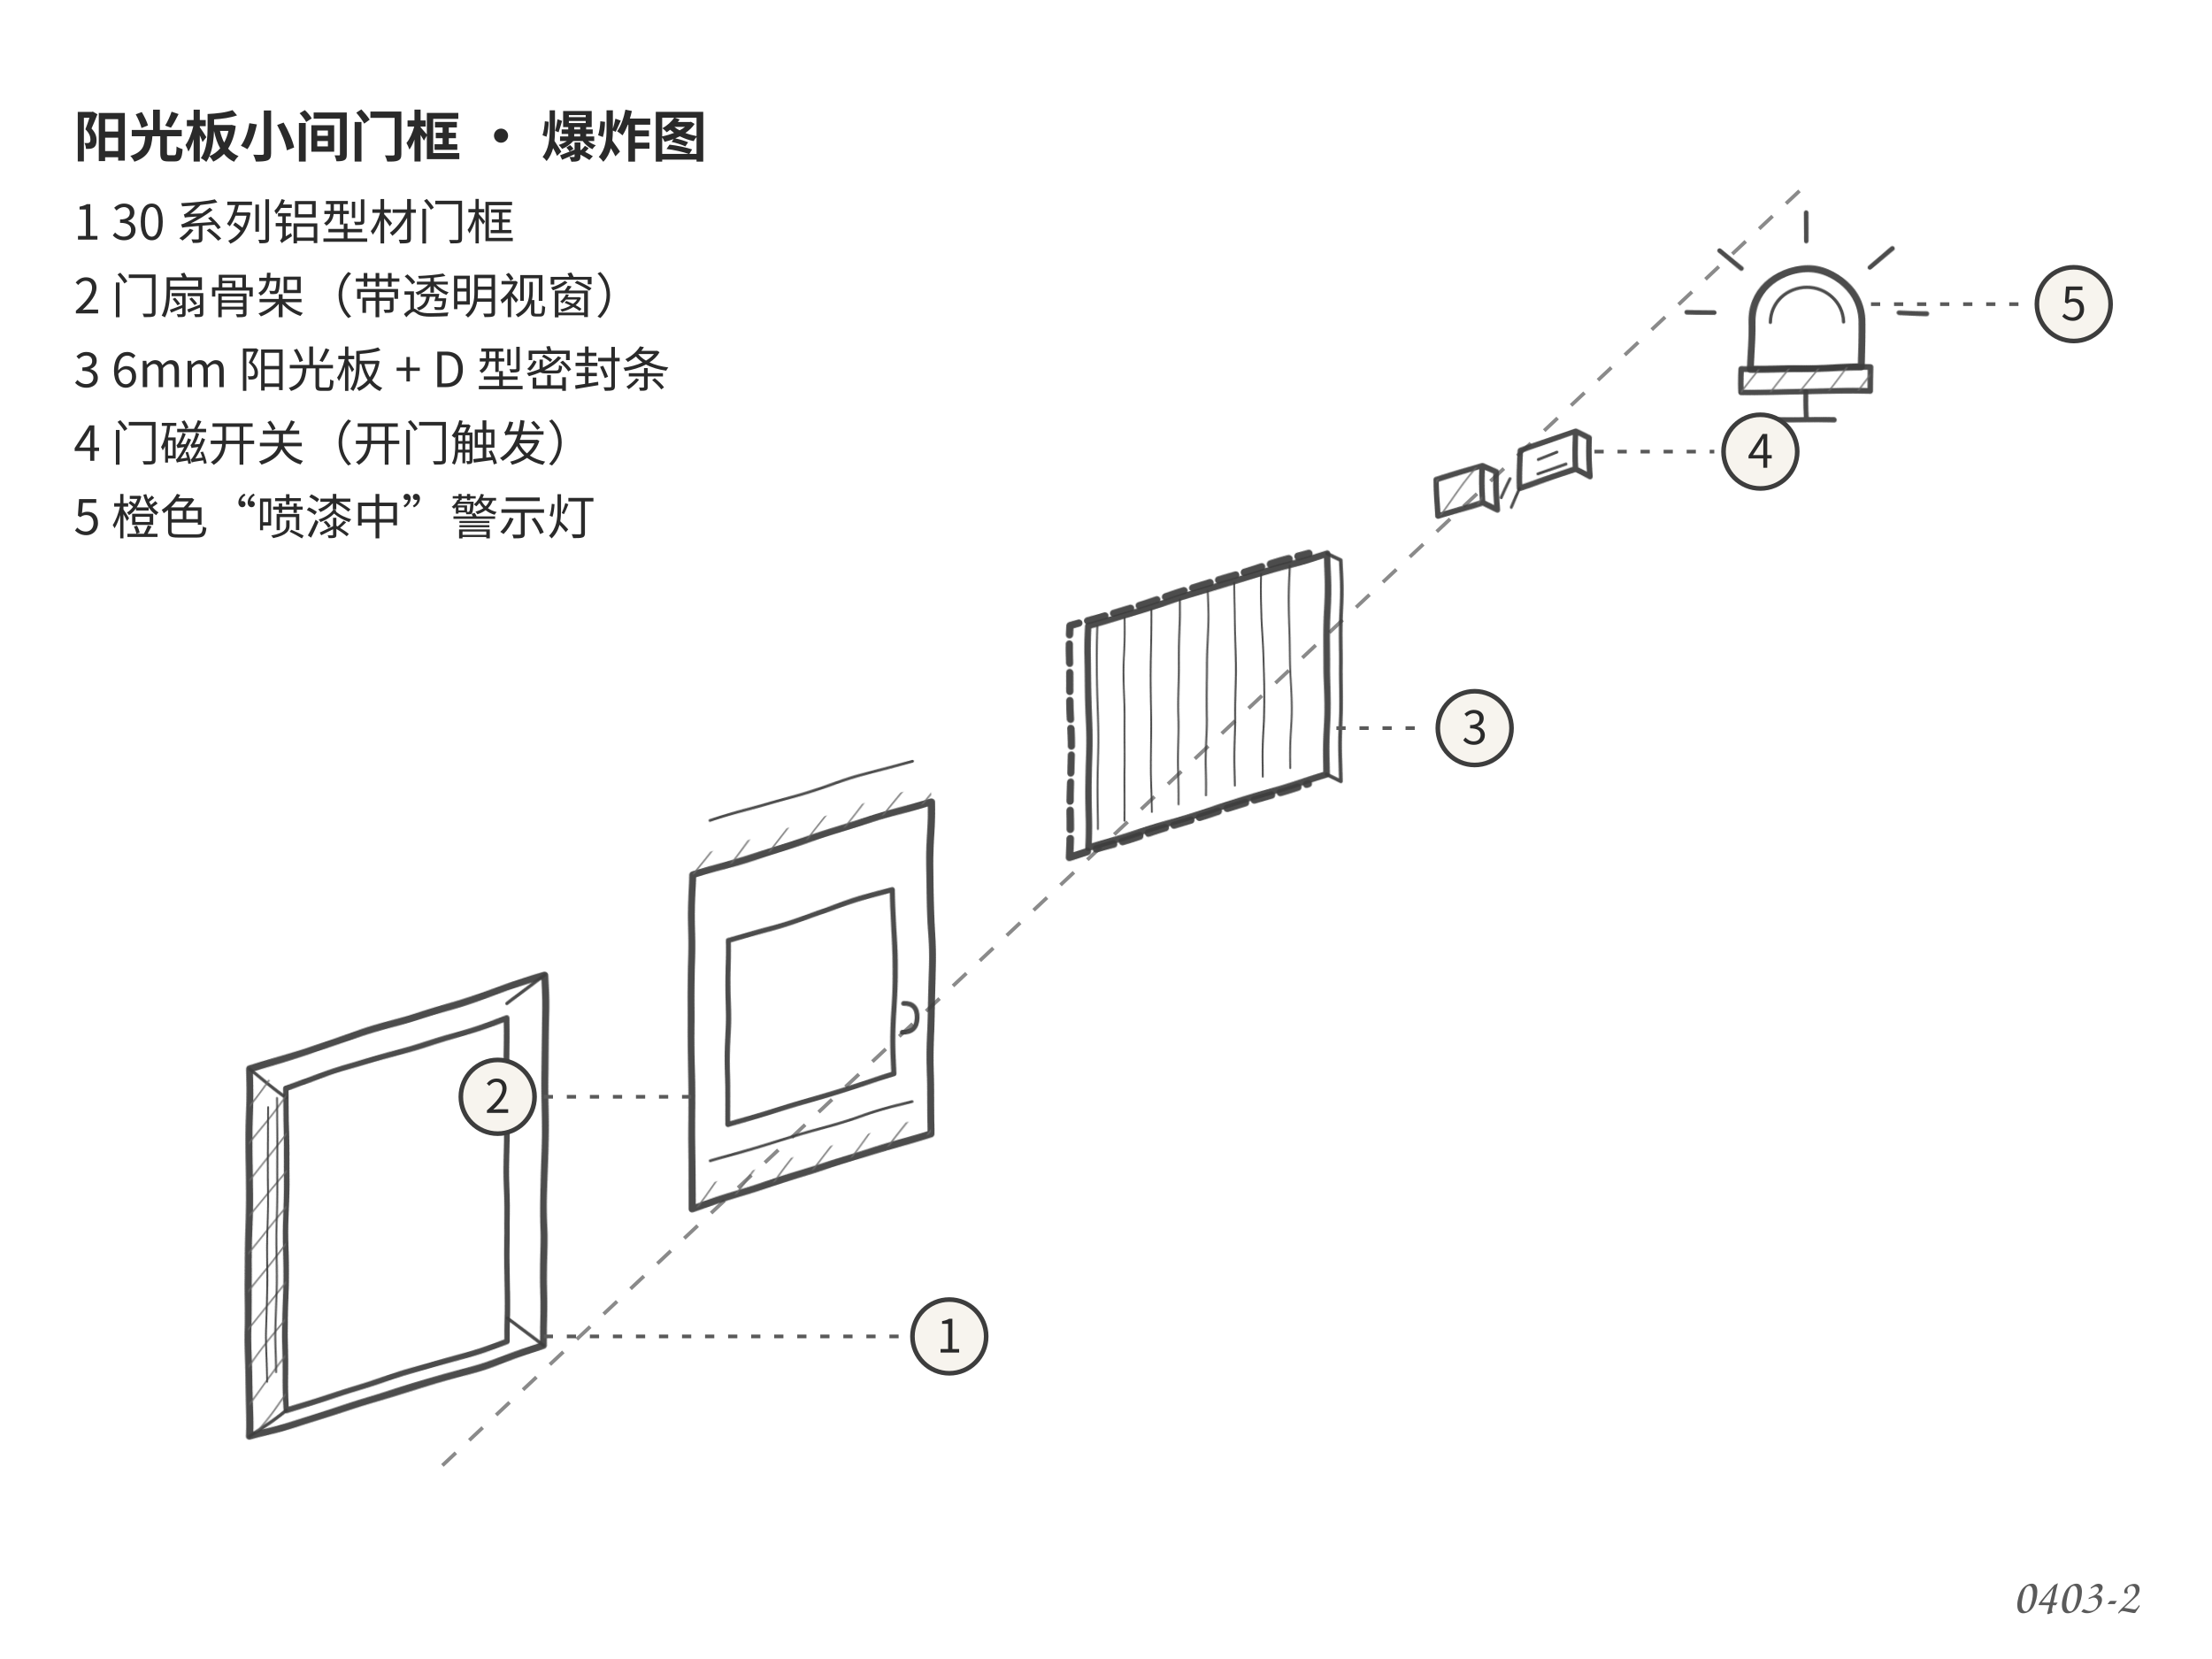
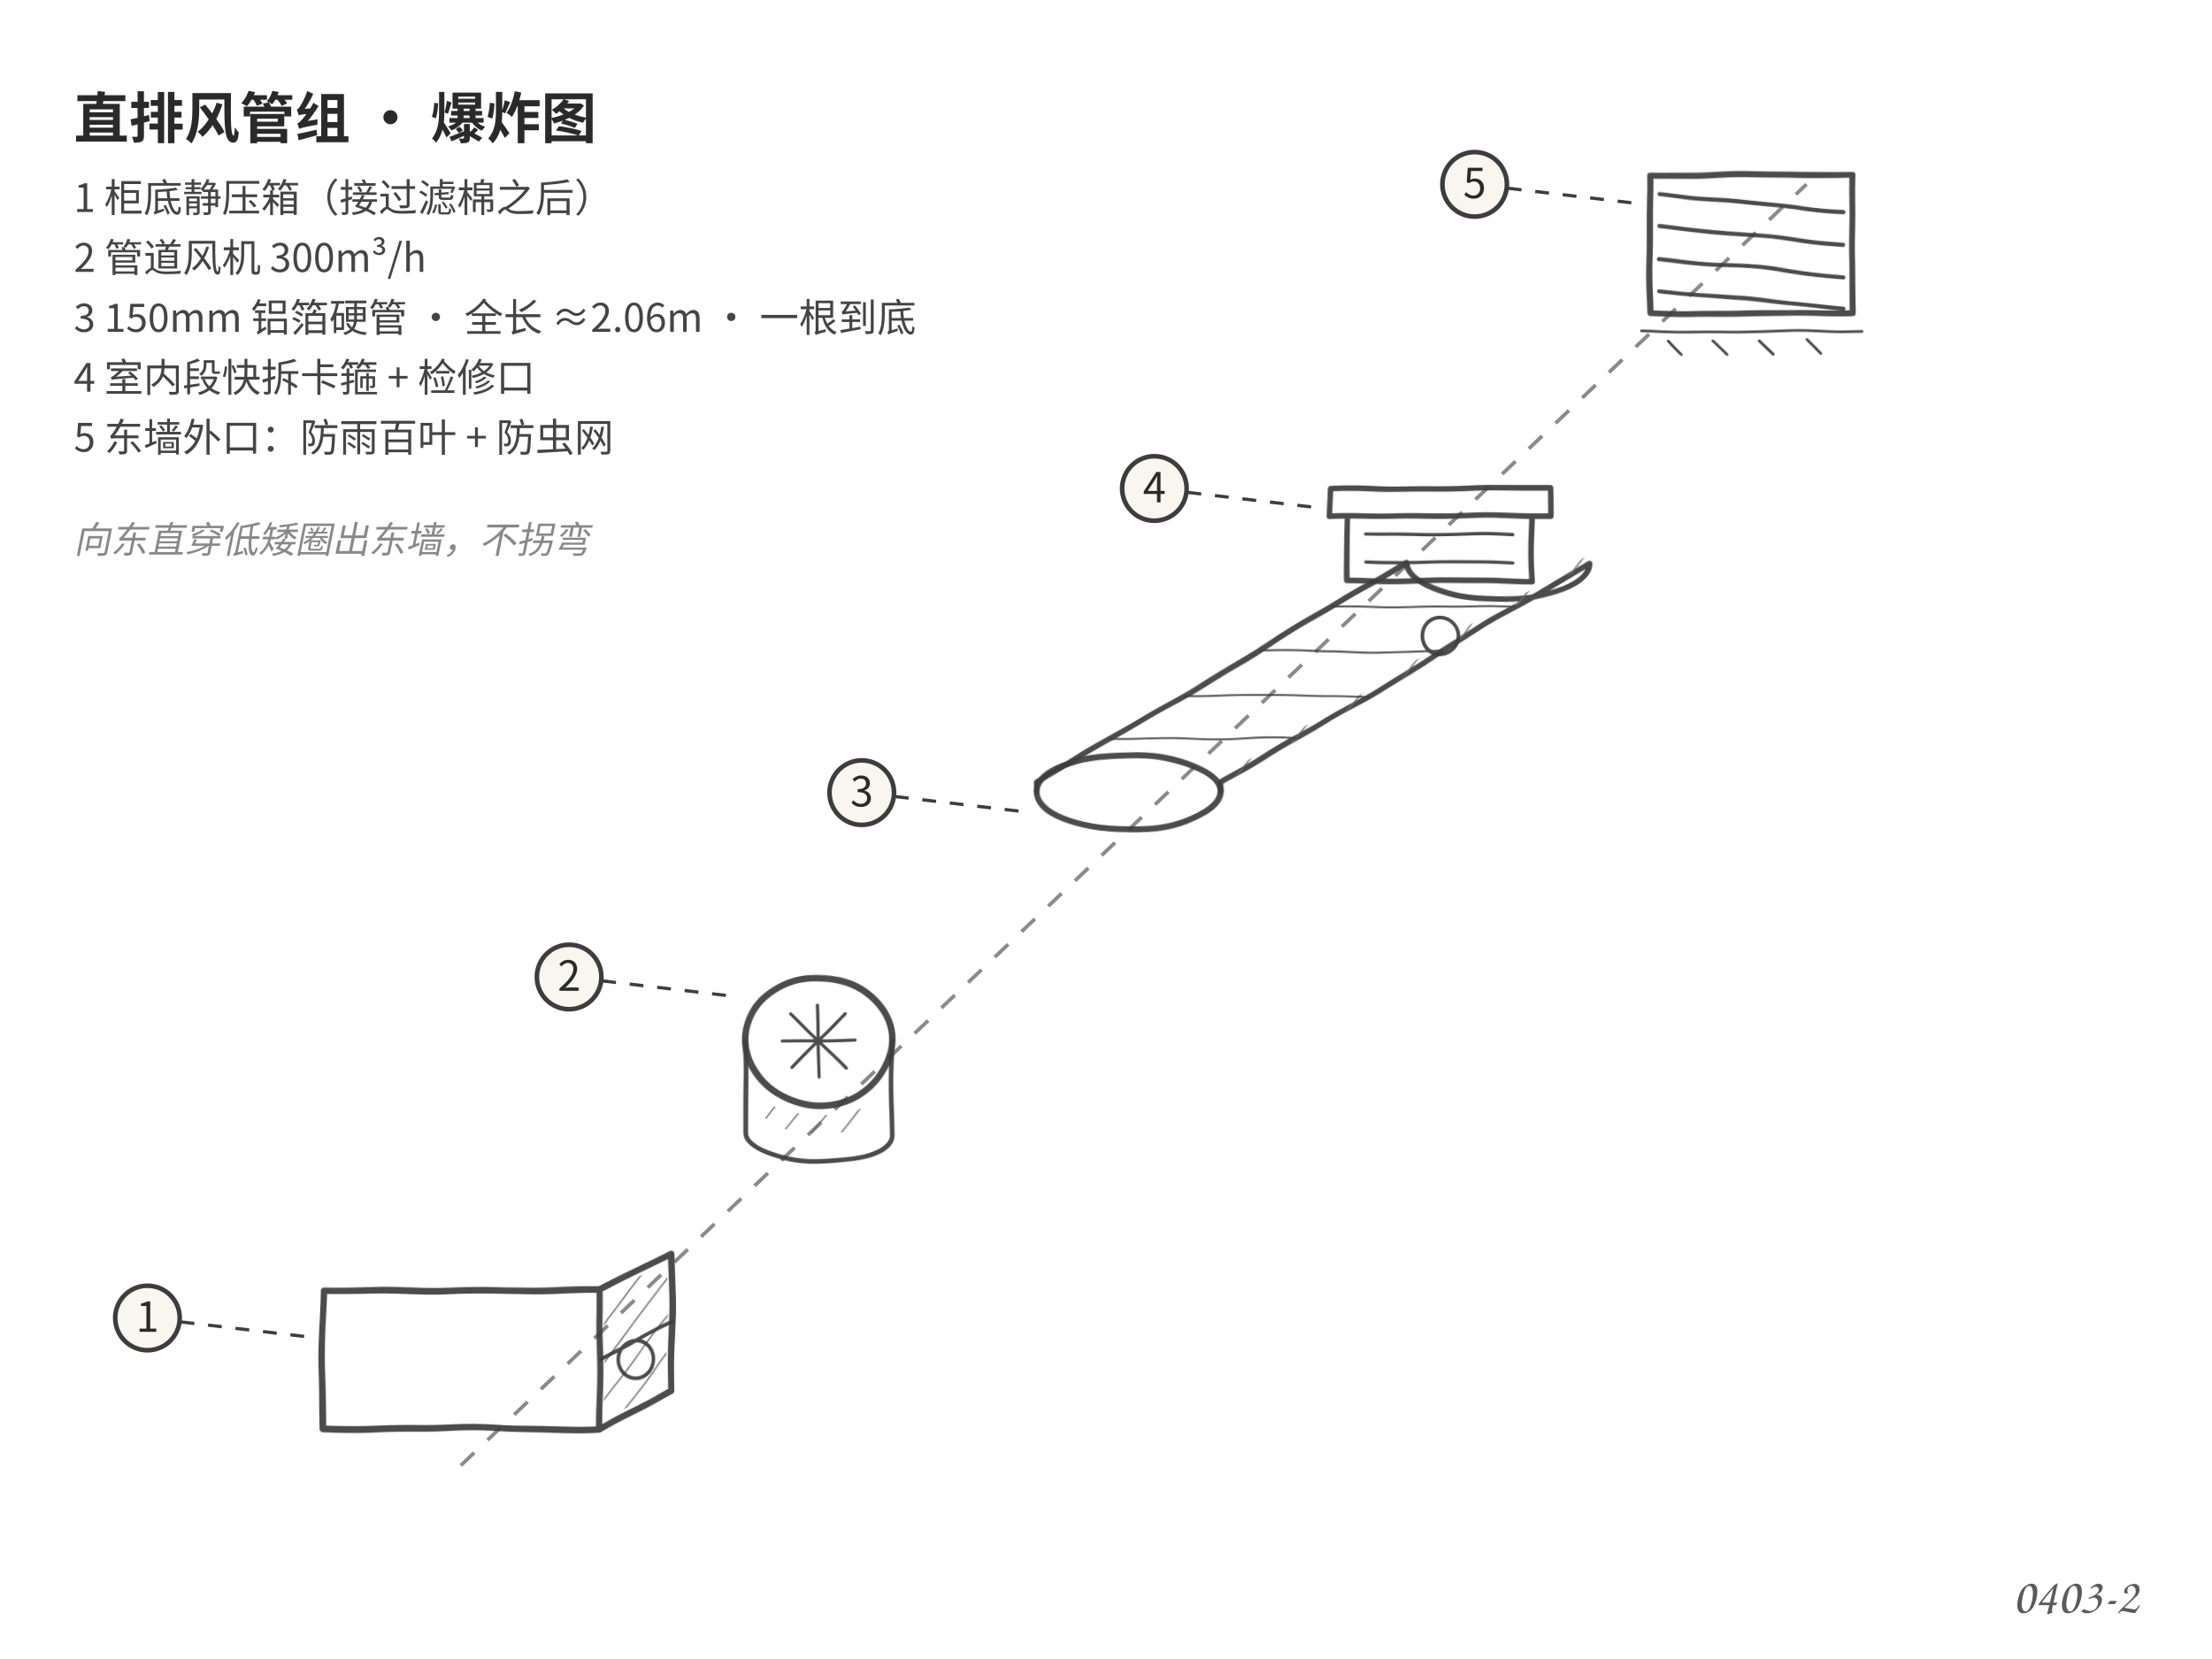
<svg xmlns="http://www.w3.org/2000/svg" viewBox="0 0 480 360" width="480" height="360" font-family="'Noto Sans SC','PingFang SC','Noto Sans CJK SC',sans-serif">
  <defs>
    <filter id="p0403-2-pencil" x="-5%" y="-5%" width="110%" height="110%">
-       <feTurbulence type="fractalNoise" baseFrequency="0.045" numOctaves="2" seed="4" result="n" />
+       <feTurbulence type="fractalNoise" baseFrequency="0.045" numOctaves="2" seed="47" result="n" />
      <feDisplacementMap in="SourceGraphic" in2="n" scale="1.4" xChannelSelector="R" yChannelSelector="G" />
    </filter>
    <pattern id="p0403-2-shade" width="5" height="5" patternUnits="userSpaceOnUse" patternTransform="rotate(38)">
      <line x1="0" y1="0" x2="0" y2="5" stroke="#6b6b6b" stroke-width="0.7" stroke-opacity="0.8" />
    </pattern>
    <pattern id="p0403-2-shade2" width="4" height="4" patternUnits="userSpaceOnUse" patternTransform="rotate(38)">
      <line x1="0" y1="0" x2="0" y2="4" stroke="#4a4a4a" stroke-width="0.8" />
      <line x1="0" y1="2" x2="4" y2="2" stroke="#4a4a4a" stroke-width="0.5" stroke-opacity="0.6" />
    </pattern>
  </defs>
-   <path d="M96 318 L392 40" stroke="#8a8a8a" stroke-width="0.8" stroke-dasharray="4 4" fill="none" />
+   <path d="M100 318 L392 40" stroke="#8a8a8a" stroke-width="0.8" stroke-dasharray="4 4" fill="none" />
  <g filter="url(#p0403-2-pencil)" stroke="#3d3d3d" fill="none" stroke-linecap="round" stroke-linejoin="round" stroke-opacity="0.92">
-     <path d="M54 312 l64 -20 v-80 l-64 20 Z" stroke-width="1.5" />
-     <path d="M62 306 l48 -15 v-70 l-48 15 Z" stroke-width="1.2" />
-     <path d="M54 312 l8 -6 M118 292 l-8 -6 M54 232 l8 6 M118 212 l-8 6" stroke-width="0.7" />
-     <path d="M54 312 l8 -6 v-70 l-8 -4 Z" fill="url(#p0403-2-shade)" stroke="none" />
-     <path d="M58 300 v-60 M60 298 v-60" stroke-width="0.4" />
-     <path d="M150 262 l52 -16 v-72 l-52 16 Z" stroke-width="1.5" />
-     <path d="M158 244 l36 -11 v-40 l-36 11 Z" stroke-width="1.1" />
-     <path d="M150 262 l52 -16 v-4 l-52 16 Z M150 190 l52 -16 v-4 l-52 16 Z" fill="url(#p0403-2-shade)" stroke="none" />
-     <path d="M154 252 l44 -13 M154 178 l44 -13" stroke-width="0.6" />
-     <path d="M196 218 q3 0 3 3 q0 3 -3 3" stroke-width="1" />
-     <path d="M236 184 l52 -16 v-48 l-52 16 Z" stroke-width="1.4" />
-     <path d="M238 180.0 v-44" stroke-width="0.4" />
-     <path d="M244 178.1 v-44" stroke-width="0.4" />
-     <path d="M250 176.2 v-44" stroke-width="0.4" />
-     <path d="M256 174.3 v-44" stroke-width="0.4" />
-     <path d="M262 172.4 v-44" stroke-width="0.4" />
-     <path d="M268 170.5 v-44" stroke-width="0.4" />
-     <path d="M274 168.6 v-44" stroke-width="0.4" />
-     <path d="M280 166.7 v-44" stroke-width="0.4" />
-     <path d="M232 186 l52 -16 M232 186 v-50 l52 -16" stroke-width="1.6" stroke-dasharray="4 2" />
-     <path d="M288 168 l3 1.5 v-48 l-3 -1.5" stroke-width="0.8" />
-     <path d="M312 104 l10 -3 v8 l-10 3 Z M322 101 l3 1.5 v8 l-3 -1.5" stroke-width="1.2" />
-     <path d="M312 104 l10 -3 v8 l-10 3 Z" fill="url(#p0403-2-shade)" stroke="none" />
-     <path d="M330 98 l12 -4 v8 l-12 4 Z M342 94 l3 1.5 v8 l-3 -1.5" stroke-width="1.2" />
-     <path d="M334 100 l4 -1.5 M334 103 l6 -2" stroke-width="0.6" />
-     <path d="M326 108 l2 -4 M328 110 l2 -4" stroke-width="0.6" />
-     <path d="M380 70 a12 12 0 0 1 24 0 v10 h-24 Z" stroke-width="1.5" />
-     <path d="M384 70 a8 8 0 0 1 16 0" stroke-width="0.7" />
-     <path d="M378 80 h28 v5 h-28 Z" stroke-width="1.2" />
-     <path d="M378 80 h28 v5 h-28 Z" fill="url(#p0403-2-shade)" stroke="none" />
-     <path d="M392 85 v6 M386 91 h12" stroke-width="1.1" />
-     <path d="M392 52 v-6 M378 58 l-5 -4 M406 58 l5 -4 M372 68 h-6 M412 68 h6" stroke-width="1" />
+     <path d="M70.0 280.0 h60 v30 h-60 Z M130.0 280.0 l16 -8 v30 l-16 8" stroke-width="1.4" />
+     <path d="M131.0 281.0 l14 -7 v27 l-14 7 Z" fill="url(#p0403-2-shade)" stroke="none" />
+     <path d="M130.0 295.0 l16 -8 M138.0 291.0 a4 4 0 1 0 0.1 0" stroke-width="0.8" />
+     <path d="M161.5 226.0 a16 14 0 1 0 32 0 a16 14 0 1 0 -32 0" stroke-width="1.4" />
+     <path d="M161.5 226.0 v20 a16 6 0 0 0 32 0 v-20" stroke-width="1" />
+     <path d="M165.5 242.0 a12 4 0 0 0 24 0 v-4 a12 4 0 0 1 -24 0 Z" fill="url(#p0403-2-shade)" stroke="none" />
+     <path d="M169.5 226.0 h16 M177.5 218.0 v16 M171.5 220.0 l12 12 M183.5 220.0 l-12 12" stroke-width="0.7" />
+     <path d="M225.0 172.0 a20 8 0 1 0 40 0 a20 8 0 1 0 -40 0" stroke-width="1.3" />
+     <path d="M225.0 172.0 v-2 M265.0 172.0 v-2 M225.0 170.0 L305.0 122.0 M265.0 170.0 L345.0 122.0 M305.0 122.0 a20 8 0 0 0 40 0" stroke-width="1.2" />
+     <path d="M266.0 170.0 L345.0 122.0 v-2 L266.0 168.0 Z" fill="url(#p0403-2-shade)" stroke="none" />
+     <path d="M241.0 160.4 l40 0" stroke-width="0.4" />
+     <path d="M257.0 150.8 l40 0" stroke-width="0.4" />
+     <path d="M273.0 141.2 l40 0" stroke-width="0.4" />
+     <path d="M289.0 131.6 l40 0" stroke-width="0.4" />
+     <path d="M288.5 106.0 h48 v6 h-48 Z M292.5 112.0 v14 h40 v-14" stroke-width="1.2" />
+     <path d="M296.5 116.0 h32 M296.5 122.0 h32" stroke-width="0.7" />
+     <circle cx="312.5" cy="138.0" r="4" stroke-width="0.8" />
+     <path d="M358.0 38.0 h44 v30 h-44 Z" stroke-width="1.3" />
+     <path d="M360.0 42.0 l40 4" stroke-width="0.9" />
+     <path d="M360.0 49.0 l40 4" stroke-width="0.9" />
+     <path d="M360.0 56.0 l40 4" stroke-width="0.9" />
+     <path d="M360.0 63.0 l40 4" stroke-width="0.9" />
+     <path d="M356.0 72.0 h48 M362.0 74.0 l3 3 M372.0 74.0 l3 3 M382.0 74.0 l3 3 M392.0 74.0 l3 3" stroke-width="0.6" />
  </g>
-   <g stroke="#5a5a5a" stroke-width="0.8" fill="none" stroke-dasharray="2 3">
-     <path d="M118 290 H196" />
-     <path d="M150 238 H118" />
-     <path d="M290 158 H310" />
-     <path d="M346 98 H372" />
-     <path d="M406 66 H440" />
+   <g stroke="#3d3d3d" stroke-width="0.7" fill="none" stroke-dasharray="3 3">
+     <path d="M66.0 290.0 L32.0 286.0" />
+     <path d="M157.5 216.0 L123.5 212.0" />
+     <path d="M221.0 176.0 L187.0 172.0" />
+     <path d="M284.5 110.0 L250.5 106.0" />
+     <path d="M354.0 44.0 L320.0 40.0" />
  </g>
-   <g font-size="10" fill="#2a2a2a" text-anchor="middle">
-     <g stroke="#3d3d3d" stroke-width="1" fill="#f7f4ee">
-       <circle cx="206" cy="290" r="8" />
-       <circle cx="108" cy="238" r="8" />
-       <circle cx="320" cy="158" r="8" />
-       <circle cx="382" cy="98" r="8" />
-       <circle cx="450" cy="66" r="8" />
-     </g>
-     <text x="206" y="293.5">1</text>
-     <text x="108" y="241.5">2</text>
-     <text x="320" y="161.5">3</text>
-     <text x="382" y="101.5">4</text>
-     <text x="450" y="69.5">5</text>
-   </g>
-   <g font-size="10.5" fill="#2a2a2a">
-     <text x="16" y="34" font-weight="700" font-size="12">阳光板小间门框 · 爆炸图</text>
-     <text x="16" y="52">1 30 系列铝型材门框</text>
-     <text x="16" y="68">2 门扇骨架（带透明视窗）</text>
-     <text x="16" y="84">3 6mm 阳光板 + D 型密封条</text>
-     <text x="16" y="100">4 门磁开关（开门触发）</text>
-     <text x="16" y="116">5 橙色“喷漆中”警示灯</text>
+   <text x="16" y="30" font-weight="700" font-size="12" fill="#2a2a2a">直排风管组 · 爆炸图</text>
+   <g font-size="8.5" fill="#444">
+     <text x="16" y="46">1 柜底静压箱（接过滤棉之后）</text>
+     <text x="16" y="59">2 管道风机 300m³/h</text>
+     <text x="16" y="72">3 150mm 铝箔硬管 · 全长 ≈2.06m · 一根到底</text>
+     <text x="16" y="85">4 室内段快拆卡箍 + 检修口</text>
+     <text x="16" y="98">5 东墙外口：防雨百叶 + 防虫网</text>
  </g>
  <text x="464" y="350" text-anchor="end" font-family="'Long Cang','Kaiti SC',cursive" font-size="11" fill="#5a5a5a">0403-2</text>
+   <g stroke="#3d3d3d" stroke-width="1" fill="#f9f6ef">
+     <circle cx="32.0" cy="286.0" r="7" />
+   </g>
+   <text x="32.0" y="289.0" text-anchor="middle" font-size="9" fill="#2a2a2a" font-family="'Noto Sans SC','PingFang SC','Noto Sans CJK SC',sans-serif">1</text>
+   <g stroke="#3d3d3d" stroke-width="1" fill="#f9f6ef">
+     <circle cx="123.5" cy="212.0" r="7" />
+   </g>
+   <text x="123.5" y="215.0" text-anchor="middle" font-size="9" fill="#2a2a2a" font-family="'Noto Sans SC','PingFang SC','Noto Sans CJK SC',sans-serif">2</text>
+   <g stroke="#3d3d3d" stroke-width="1" fill="#f9f6ef">
+     <circle cx="187.0" cy="172.0" r="7" />
+   </g>
+   <text x="187.0" y="175.0" text-anchor="middle" font-size="9" fill="#2a2a2a" font-family="'Noto Sans SC','PingFang SC','Noto Sans CJK SC',sans-serif">3</text>
+   <g stroke="#3d3d3d" stroke-width="1" fill="#f9f6ef">
+     <circle cx="250.5" cy="106.0" r="7" />
+   </g>
+   <text x="250.5" y="109.0" text-anchor="middle" font-size="9" fill="#2a2a2a" font-family="'Noto Sans SC','PingFang SC','Noto Sans CJK SC',sans-serif">4</text>
+   <g stroke="#3d3d3d" stroke-width="1" fill="#f9f6ef">
+     <circle cx="320.0" cy="40.0" r="7" />
+   </g>
+   <text x="320.0" y="43.0" text-anchor="middle" font-size="9" fill="#2a2a2a" font-family="'Noto Sans SC','PingFang SC','Noto Sans CJK SC',sans-serif">5</text>
+   <text x="16" y="120" font-size="8" fill="#888" font-style="italic">向东直穿低矮圈出东墙，不拐弯</text>
</svg>
